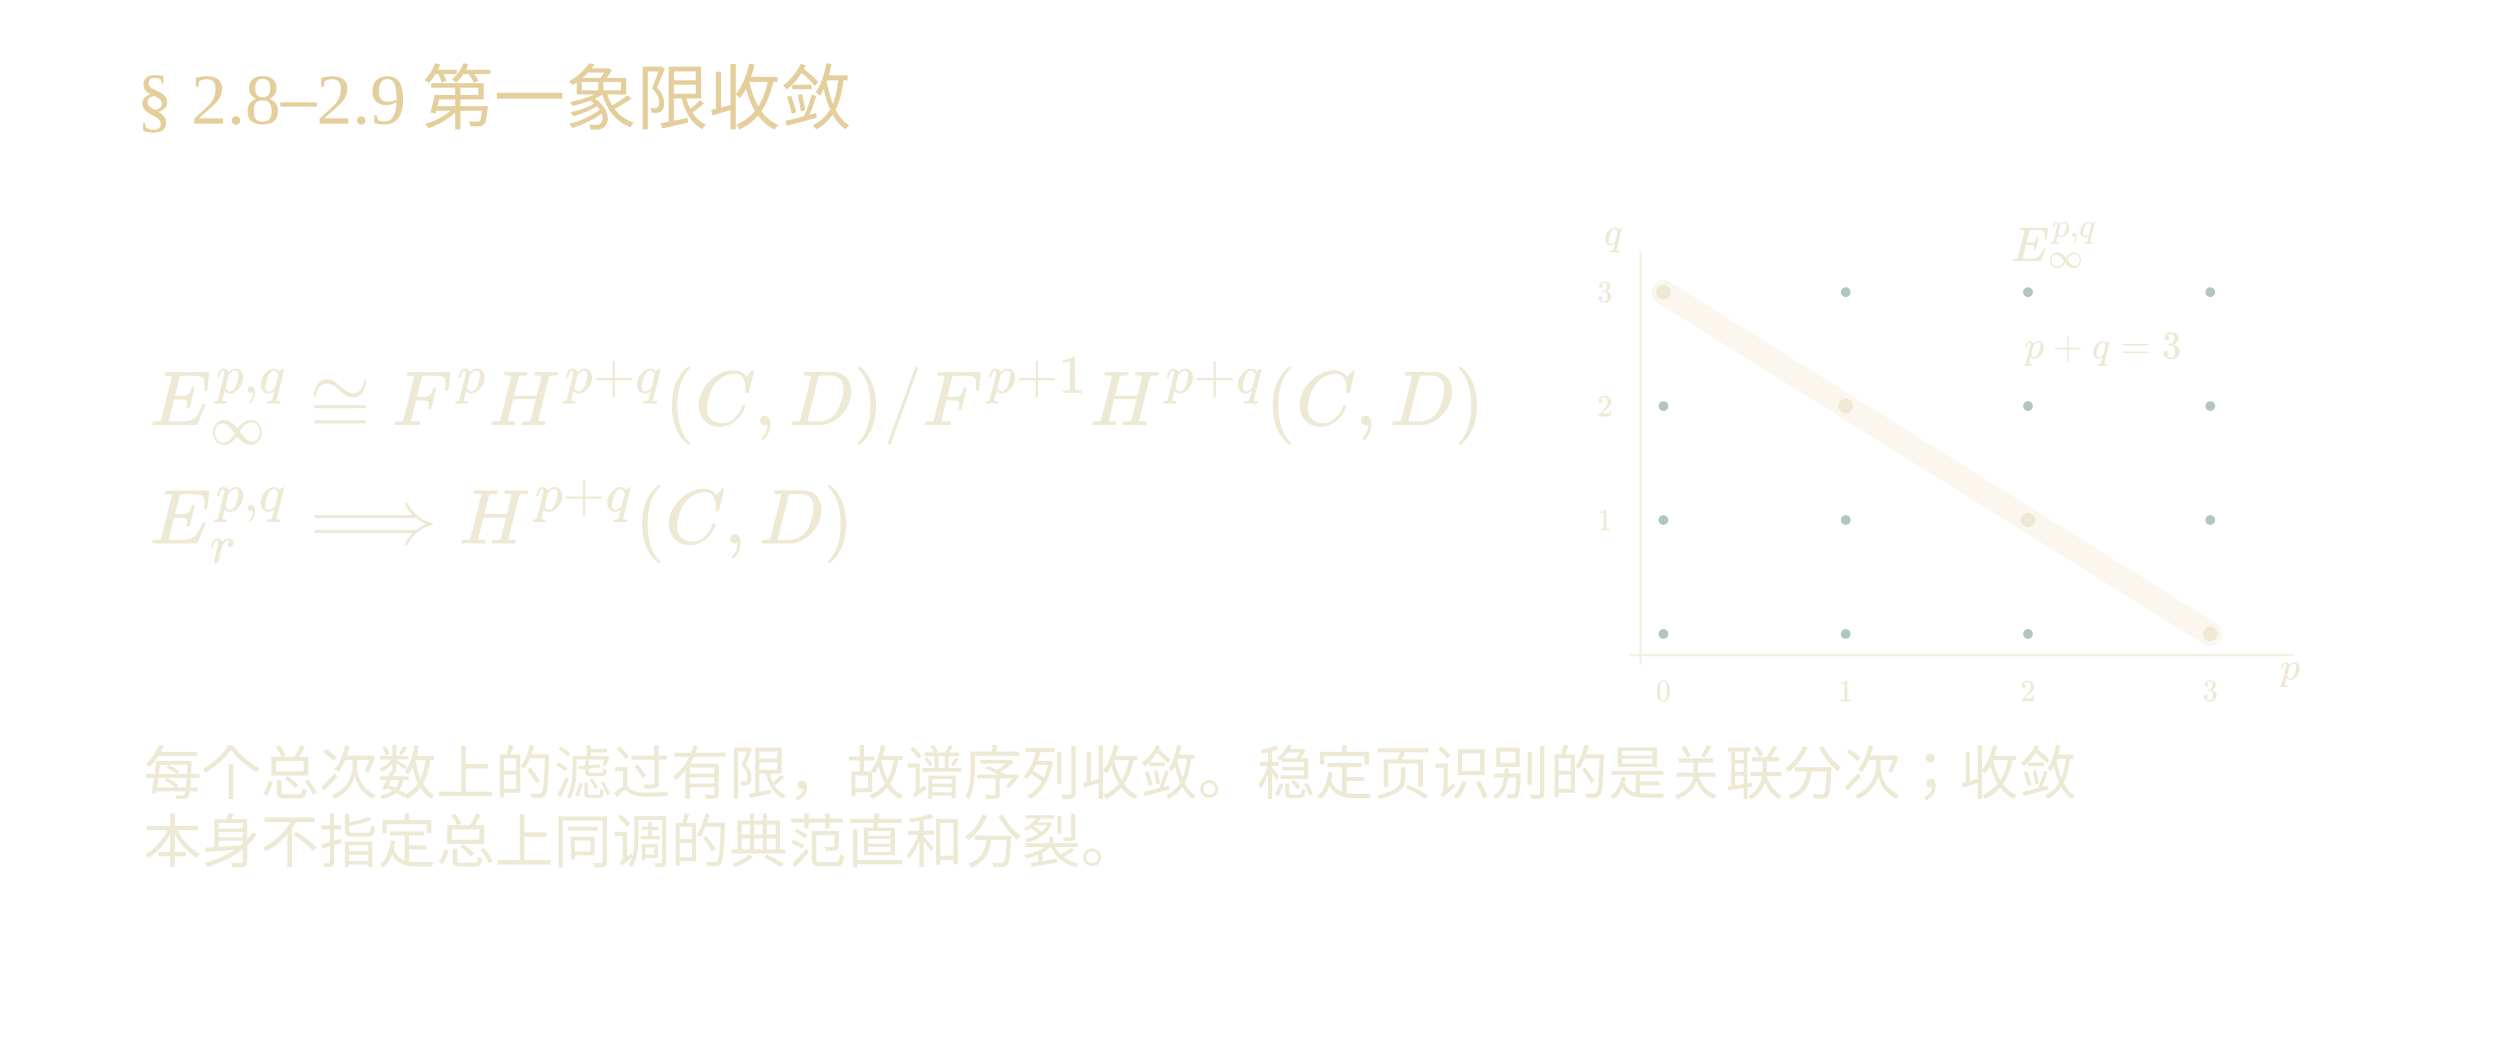
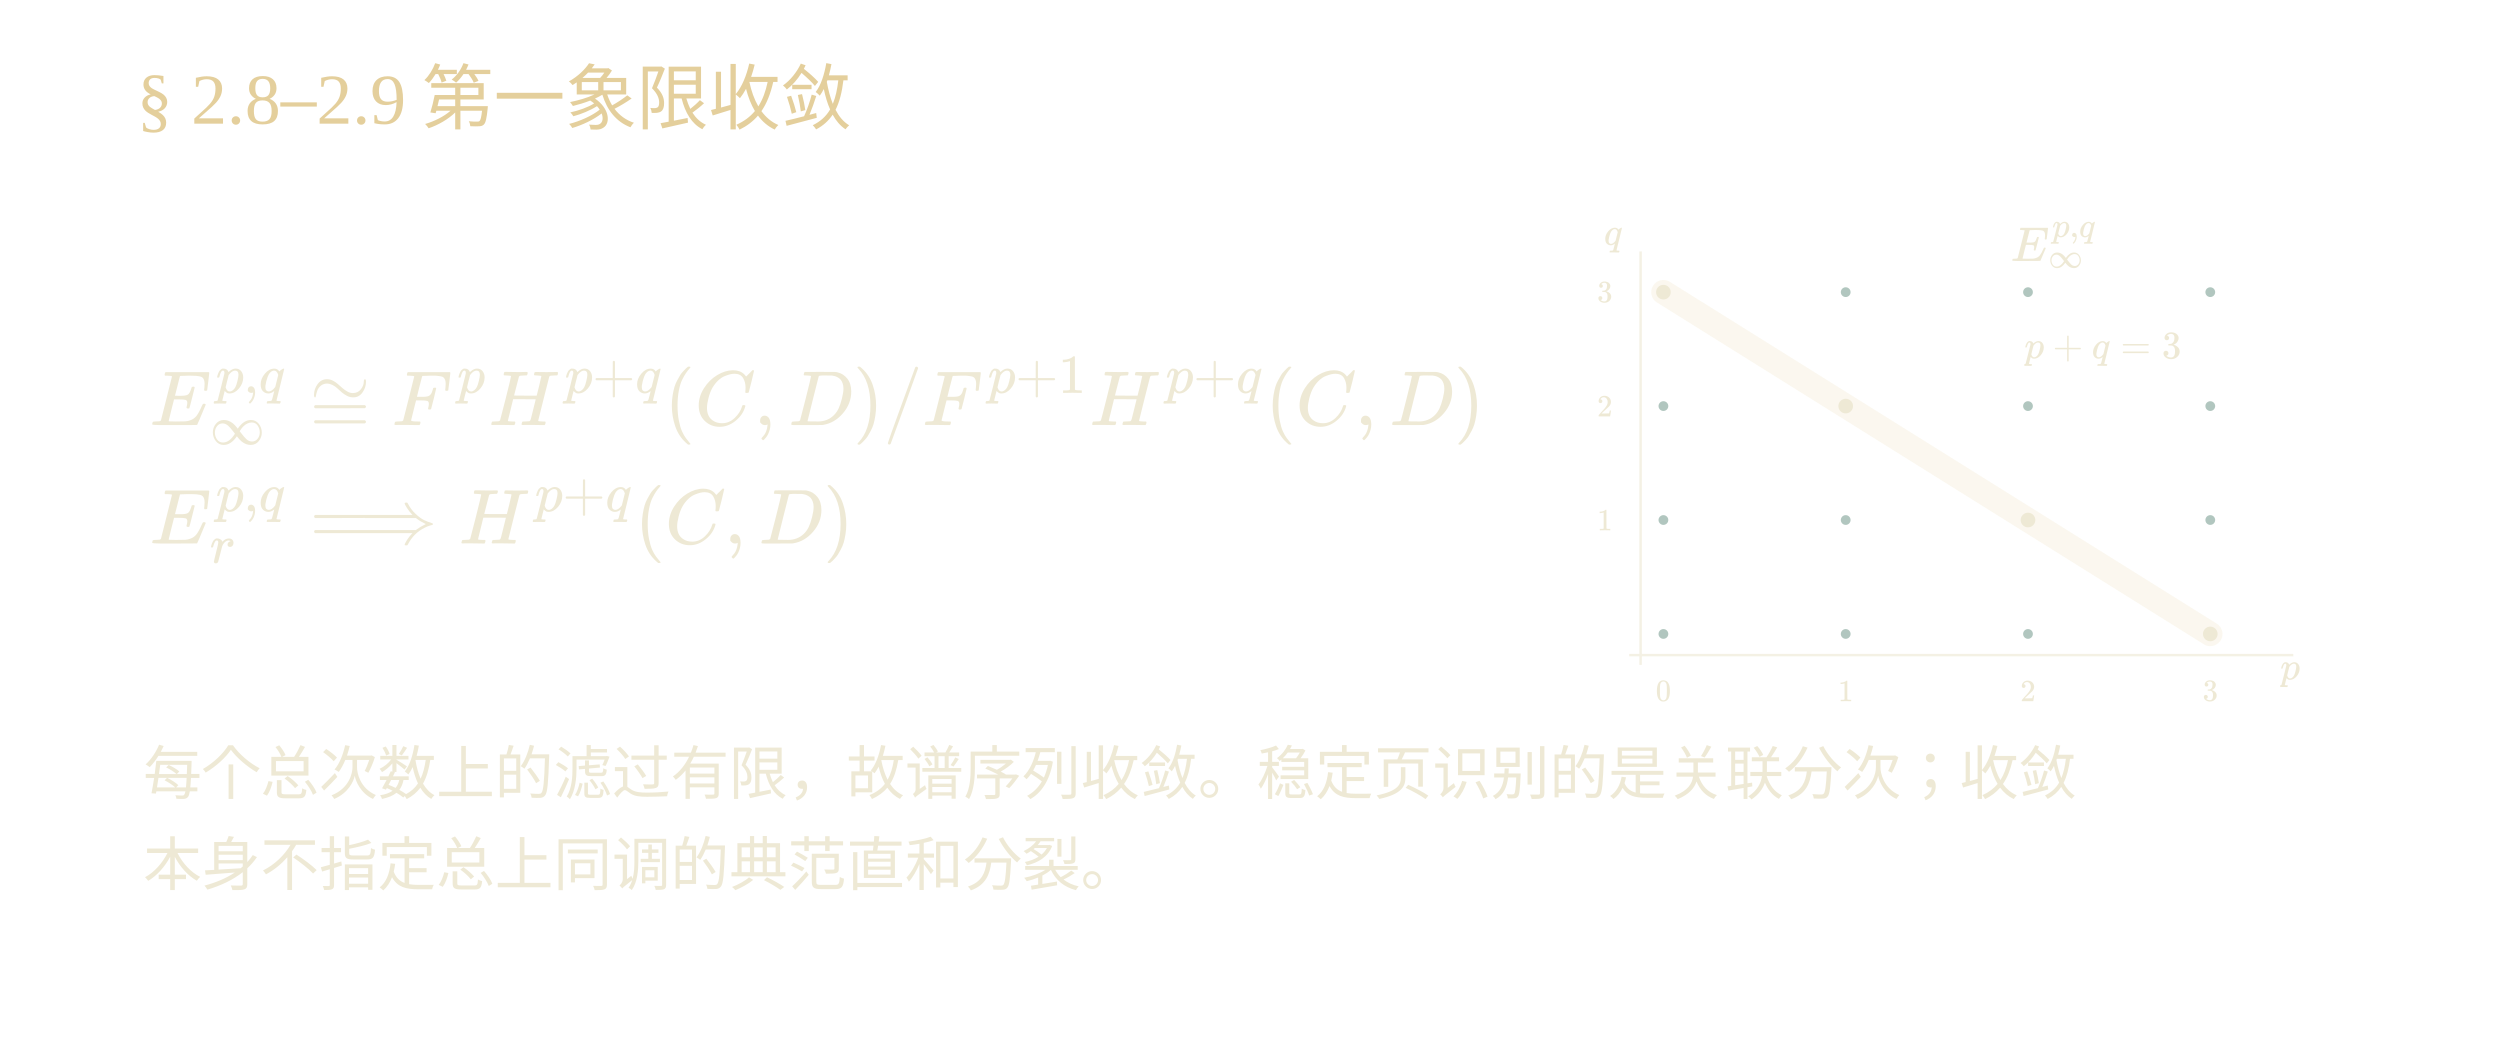
<svg xmlns="http://www.w3.org/2000/svg" width="1536" height="640" viewBox="0 0 1536 640">
  <g fill="#eee9d5" font-family="Kaiti SC, STKaiti, KaiTi, PingFang SC, serif">
    <text x="84" y="76" font-size="44" fill="#e4cf9c">
      <tspan font-family="Times New Roman, serif">§</tspan>
      <tspan font-family="Times New Roman, serif">2.8</tspan>–<tspan font-family="Times New Roman, serif">2.9</tspan>  第一象限收敛</text>
    <svg x="92" y="122.5" width="1350" height="320" viewBox="0 0 1350 320">
      <svg x="0" y="96.366" width="820" height="127.268" viewBox="0 0 17130.2 2658.7">
        <svg x="0" y="0" width="17130.2" height="1138.7" viewBox="0 -883.9 17130.2 1138.7">
          <g stroke="#eee9d5" fill="#eee9d5" stroke-width="0" transform="scale(1,-1)">
            <g data-mml-node="math">
              <g data-mml-node="msubsup">
                <g data-mml-node="mi">
                  <path data-c="1D438" d="M492 213Q472 213 472 226Q472 230 477 250T482 285Q482 316 461 323T364 330H312Q311 328 277 192T243 52Q243 48 254 48T334 46Q428 46 458 48T518 61Q567 77 599 117T670 248Q680 270 683 272Q690 274 698 274Q718 274 718 261Q613 7 608 2Q605 0 322 0H133Q31 0 31 11Q31 13 34 25Q38 41 42 43T65 46Q92 46 125 49Q139 52 144 61Q146 66 215 342T285 622Q285 629 281 629Q273 632 228 634H197Q191 640 191 642T193 659Q197 676 203 680H757Q764 676 764 669Q764 664 751 557T737 447Q735 440 717 440H705Q698 445 698 453L701 476Q704 500 704 528Q704 558 697 578T678 609T643 625T596 632T532 634H485Q397 633 392 631Q388 629 386 622Q385 619 355 499T324 377Q347 376 372 376H398Q464 376 489 391T534 472Q538 488 540 490T557 493Q562 493 565 493T570 492T572 491T574 487T577 483L544 351Q511 218 508 216Q505 213 492 213Z" />
                </g>
                <g data-mml-node="TeXAtom" transform="translate(848.3,413) scale(0.707)" data-mjx-texclass="ORD">
                  <g data-mml-node="mi">
                    <path data-c="1D45D" d="M23 287Q24 290 25 295T30 317T40 348T55 381T75 411T101 433T134 442Q209 442 230 378L240 387Q302 442 358 442Q423 442 460 395T497 281Q497 173 421 82T249 -10Q227 -10 210 -4Q199 1 187 11T168 28L161 36Q160 35 139 -51T118 -138Q118 -144 126 -145T163 -148H188Q194 -155 194 -157T191 -175Q188 -187 185 -190T172 -194Q170 -194 161 -194T127 -193T65 -192Q-5 -192 -24 -194H-32Q-39 -187 -39 -183Q-37 -156 -26 -148H-6Q28 -147 33 -136Q36 -130 94 103T155 350Q156 355 156 364Q156 405 131 405Q109 405 94 377T71 316T59 280Q57 278 43 278H29Q23 284 23 287ZM178 102Q200 26 252 26Q282 26 310 49T356 107Q374 141 392 215T411 325V331Q411 405 350 405Q339 405 328 402T306 393T286 380T269 365T254 350T243 336T235 326L232 322Q232 321 229 308T218 264T204 212Q178 106 178 102Z" />
                  </g>
                  <g data-mml-node="mo" transform="translate(503,0)">
                    <path data-c="2C" d="M78 35T78 60T94 103T137 121Q165 121 187 96T210 8Q210 -27 201 -60T180 -117T154 -158T130 -185T117 -194Q113 -194 104 -185T95 -172Q95 -168 106 -156T131 -126T157 -76T173 -3V9L172 8Q170 7 167 6T161 3T152 1T140 0Q113 0 96 17Z" />
                  </g>
                  <g data-mml-node="mi" transform="translate(781,0)">
                    <path data-c="1D45E" d="M33 157Q33 258 109 349T280 441Q340 441 372 389Q373 390 377 395T388 406T404 418Q438 442 450 442Q454 442 457 439T460 434Q460 425 391 149Q320 -135 320 -139Q320 -147 365 -148H390Q396 -156 396 -157T393 -175Q389 -188 383 -194H370Q339 -192 262 -192Q234 -192 211 -192T174 -192T157 -193Q143 -193 143 -185Q143 -182 145 -170Q149 -154 152 -151T172 -148Q220 -148 230 -141Q238 -136 258 -53T279 32Q279 33 272 29Q224 -10 172 -10Q117 -10 75 30T33 157ZM352 326Q329 405 277 405Q242 405 210 374T160 293Q131 214 119 129Q119 126 119 118T118 106Q118 61 136 44T179 26Q233 26 290 98L298 109L352 326Z" />
                  </g>
                </g>
                <g data-mml-node="mi" transform="translate(771,-247) scale(0.707)">
                  <path data-c="221E" d="M55 217Q55 305 111 373T254 442Q342 442 419 381Q457 350 493 303L507 284L514 294Q618 442 747 442Q833 442 888 374T944 214Q944 128 889 59T743 -11Q657 -11 580 50Q542 81 506 128L492 147L485 137Q381 -11 252 -11Q166 -11 111 57T55 217ZM907 217Q907 285 869 341T761 397Q740 397 720 392T682 378T648 359T619 335T594 310T574 285T559 263T548 246L543 238L574 198Q605 158 622 138T664 94T714 61T765 51Q827 51 867 100T907 217ZM92 214Q92 145 131 89T239 33Q357 33 456 193L425 233Q364 312 334 337Q285 380 233 380Q171 380 132 331T92 214Z" />
                </g>
              </g>
              <g data-mml-node="mo" transform="translate(2053.6,0)">
                <path data-c="2245" d="M55 388Q55 463 101 526T222 589Q260 589 296 571T362 526T421 474T484 430T554 411Q616 411 655 458T694 560Q694 572 698 580T708 589Q722 589 722 556Q722 482 677 419T562 356H554Q517 356 481 374T414 418T355 471T292 515T223 533Q179 533 145 508Q109 479 96 440T80 378T69 355Q55 355 55 388ZM56 236Q56 249 70 256H707Q722 248 722 236Q722 225 708 217L390 216H72Q56 221 56 236ZM56 42Q56 57 72 62H708Q722 52 722 42Q722 30 707 22H70Q56 29 56 42Z" />
              </g>
              <g data-mml-node="msup" transform="translate(3109.4,0)">
                <g data-mml-node="mi">
                  <path data-c="1D439" d="M48 1Q31 1 31 11Q31 13 34 25Q38 41 42 43T65 46Q92 46 125 49Q139 52 144 61Q146 66 215 342T285 622Q285 629 281 629Q273 632 228 634H197Q191 640 191 642T193 659Q197 676 203 680H742Q749 676 749 669Q749 664 736 557T722 447Q720 440 702 440H690Q683 445 683 453Q683 454 686 477T689 530Q689 560 682 579T663 610T626 626T575 633T503 634H480Q398 633 393 631Q388 629 386 623Q385 622 352 492L320 363H375Q378 363 398 363T426 364T448 367T472 374T489 386Q502 398 511 419T524 457T529 475Q532 480 548 480H560Q567 475 567 470Q567 467 536 339T502 207Q500 200 482 200H470Q463 206 463 212Q463 215 468 234T473 274Q473 303 453 310T364 317H309L277 190Q245 66 245 60Q245 46 334 46H359Q365 40 365 39T363 19Q359 6 353 0H336Q295 2 185 2Q120 2 86 2T48 1Z" />
                </g>
                <g data-mml-node="mi" transform="translate(837.3,413) scale(0.707)">
                  <path data-c="1D45D" d="M23 287Q24 290 25 295T30 317T40 348T55 381T75 411T101 433T134 442Q209 442 230 378L240 387Q302 442 358 442Q423 442 460 395T497 281Q497 173 421 82T249 -10Q227 -10 210 -4Q199 1 187 11T168 28L161 36Q160 35 139 -51T118 -138Q118 -144 126 -145T163 -148H188Q194 -155 194 -157T191 -175Q188 -187 185 -190T172 -194Q170 -194 161 -194T127 -193T65 -192Q-5 -192 -24 -194H-32Q-39 -187 -39 -183Q-37 -156 -26 -148H-6Q28 -147 33 -136Q36 -130 94 103T155 350Q156 355 156 364Q156 405 131 405Q109 405 94 377T71 316T59 280Q57 278 43 278H29Q23 284 23 287ZM178 102Q200 26 252 26Q282 26 310 49T356 107Q374 141 392 215T411 325V331Q411 405 350 405Q339 405 328 402T306 393T286 380T269 365T254 350T243 336T235 326L232 322Q232 321 229 308T218 264T204 212Q178 106 178 102Z" />
                </g>
              </g>
              <g data-mml-node="msup" transform="translate(4352.3,0)">
                <g data-mml-node="mi">
                  <path data-c="1D43B" d="M228 637Q194 637 192 641Q191 643 191 649Q191 673 202 682Q204 683 219 683Q260 681 355 681Q389 681 418 681T463 682T483 682Q499 682 499 672Q499 670 497 658Q492 641 487 638H485Q483 638 480 638T473 638T464 637T455 637Q416 636 405 634T387 623Q384 619 355 500Q348 474 340 442T328 395L324 380Q324 378 469 378H614L615 381Q615 384 646 504Q674 619 674 627T617 637Q594 637 587 639T580 648Q580 650 582 660Q586 677 588 679T604 682Q609 682 646 681T740 680Q802 680 835 681T871 682Q888 682 888 672Q888 645 876 638H874Q872 638 869 638T862 638T853 637T844 637Q805 636 794 634T776 623Q773 618 704 340T634 58Q634 51 638 51Q646 48 692 46H723Q729 38 729 37T726 19Q722 6 716 0H701Q664 2 567 2Q533 2 504 2T458 2T437 1Q420 1 420 10Q420 15 423 24Q428 43 433 45Q437 46 448 46H454Q481 46 514 49Q520 50 522 50T528 55T534 64T540 82T547 110T558 153Q565 181 569 198Q602 330 602 331T457 332H312L279 197Q245 63 245 58Q245 51 253 49T303 46H334Q340 38 340 37T337 19Q333 6 327 0H312Q275 2 178 2Q144 2 115 2T69 2T48 1Q31 1 31 10Q31 12 34 24Q39 43 44 45Q48 46 59 46H65Q92 46 125 49Q139 52 144 61Q147 65 216 339T285 628Q285 635 228 637Z" />
                </g>
                <g data-mml-node="TeXAtom" transform="translate(973.9,413) scale(0.707)" data-mjx-texclass="ORD">
                  <g data-mml-node="mi">
                    <path data-c="1D45D" d="M23 287Q24 290 25 295T30 317T40 348T55 381T75 411T101 433T134 442Q209 442 230 378L240 387Q302 442 358 442Q423 442 460 395T497 281Q497 173 421 82T249 -10Q227 -10 210 -4Q199 1 187 11T168 28L161 36Q160 35 139 -51T118 -138Q118 -144 126 -145T163 -148H188Q194 -155 194 -157T191 -175Q188 -187 185 -190T172 -194Q170 -194 161 -194T127 -193T65 -192Q-5 -192 -24 -194H-32Q-39 -187 -39 -183Q-37 -156 -26 -148H-6Q28 -147 33 -136Q36 -130 94 103T155 350Q156 355 156 364Q156 405 131 405Q109 405 94 377T71 316T59 280Q57 278 43 278H29Q23 284 23 287ZM178 102Q200 26 252 26Q282 26 310 49T356 107Q374 141 392 215T411 325V331Q411 405 350 405Q339 405 328 402T306 393T286 380T269 365T254 350T243 336T235 326L232 322Q232 321 229 308T218 264T204 212Q178 106 178 102Z" />
                  </g>
                  <g data-mml-node="mo" transform="translate(503,0)">
                    <path data-c="2B" d="M56 237T56 250T70 270H369V420L370 570Q380 583 389 583Q402 583 409 568V270H707Q722 262 722 250T707 230H409V-68Q401 -82 391 -82H389H387Q375 -82 369 -68V230H70Q56 237 56 250Z" />
                  </g>
                  <g data-mml-node="mi" transform="translate(1281,0)">
                    <path data-c="1D45E" d="M33 157Q33 258 109 349T280 441Q340 441 372 389Q373 390 377 395T388 406T404 418Q438 442 450 442Q454 442 457 439T460 434Q460 425 391 149Q320 -135 320 -139Q320 -147 365 -148H390Q396 -156 396 -157T393 -175Q389 -188 383 -194H370Q339 -192 262 -192Q234 -192 211 -192T174 -192T157 -193Q143 -193 143 -185Q143 -182 145 -170Q149 -154 152 -151T172 -148Q220 -148 230 -141Q238 -136 258 -53T279 32Q279 33 272 29Q224 -10 172 -10Q117 -10 75 30T33 157ZM352 326Q329 405 277 405Q242 405 210 374T160 293Q131 214 119 129Q119 126 119 118T118 106Q118 61 136 44T179 26Q233 26 290 98L298 109L352 326Z" />
                  </g>
                </g>
              </g>
              <g data-mml-node="mo" transform="translate(6607.3,0)">
                <path data-c="28" d="M94 250Q94 319 104 381T127 488T164 576T202 643T244 695T277 729T302 750H315H319Q333 750 333 741Q333 738 316 720T275 667T226 581T184 443T167 250T184 58T225 -81T274 -167T316 -220T333 -241Q333 -250 318 -250H315H302L274 -226Q180 -141 137 -14T94 250Z" />
              </g>
              <g data-mml-node="mi" transform="translate(6996.3,0)">
                <path data-c="1D436" d="M50 252Q50 367 117 473T286 641T490 704Q580 704 633 653Q642 643 648 636T656 626L657 623Q660 623 684 649Q691 655 699 663T715 679T725 690L740 705H746Q760 705 760 698Q760 694 728 561Q692 422 692 421Q690 416 687 415T669 413H653Q647 419 647 422Q647 423 648 429T650 449T651 481Q651 552 619 605T510 659Q484 659 454 652T382 628T299 572T226 479Q194 422 175 346T156 222Q156 108 232 58Q280 24 350 24Q441 24 512 92T606 240Q610 253 612 255T628 257Q648 257 648 248Q648 243 647 239Q618 132 523 55T319 -22Q206 -22 128 53T50 252Z" />
              </g>
              <g data-mml-node="mo" transform="translate(7756.3,0)">
                <path data-c="2C" d="M78 35T78 60T94 103T137 121Q165 121 187 96T210 8Q210 -27 201 -60T180 -117T154 -158T130 -185T117 -194Q113 -194 104 -185T95 -172Q95 -168 106 -156T131 -126T157 -76T173 -3V9L172 8Q170 7 167 6T161 3T152 1T140 0Q113 0 96 17Z" />
              </g>
              <g data-mml-node="mi" transform="translate(8200.9,0)">
                <path data-c="1D437" d="M287 628Q287 635 230 637Q207 637 200 638T193 647Q193 655 197 667T204 682Q206 683 403 683Q570 682 590 682T630 676Q702 659 752 597T803 431Q803 275 696 151T444 3L430 1L236 0H125H72Q48 0 41 2T33 11Q33 13 36 25Q40 41 44 43T67 46Q94 46 127 49Q141 52 146 61Q149 65 218 339T287 628ZM703 469Q703 507 692 537T666 584T629 613T590 629T555 636Q553 636 541 636T512 636T479 637H436Q392 637 386 627Q384 623 313 339T242 52Q242 48 253 48T330 47Q335 47 349 47T373 46Q499 46 581 128Q617 164 640 212T683 339T703 469Z" />
              </g>
              <g data-mml-node="mo" transform="translate(9028.9,0)">
                <path data-c="29" d="M60 749L64 750Q69 750 74 750H86L114 726Q208 641 251 514T294 250Q294 182 284 119T261 12T224 -76T186 -143T145 -194T113 -227T90 -246Q87 -249 86 -250H74Q66 -250 63 -250T58 -247T55 -238Q56 -237 66 -225Q221 -64 221 250T66 725Q56 737 55 738Q55 746 60 749Z" />
              </g>
              <g data-mml-node="TeXAtom" data-mjx-texclass="ORD" transform="translate(9417.9,0)">
                <g data-mml-node="mo">
                  <path data-c="2F" d="M423 750Q432 750 438 744T444 730Q444 725 271 248T92 -240Q85 -250 75 -250Q68 -250 62 -245T56 -231Q56 -221 230 257T407 740Q411 750 423 750Z" />
                </g>
              </g>
              <g data-mml-node="msup" transform="translate(9917.9,0)">
                <g data-mml-node="mi">
                  <path data-c="1D439" d="M48 1Q31 1 31 11Q31 13 34 25Q38 41 42 43T65 46Q92 46 125 49Q139 52 144 61Q146 66 215 342T285 622Q285 629 281 629Q273 632 228 634H197Q191 640 191 642T193 659Q197 676 203 680H742Q749 676 749 669Q749 664 736 557T722 447Q720 440 702 440H690Q683 445 683 453Q683 454 686 477T689 530Q689 560 682 579T663 610T626 626T575 633T503 634H480Q398 633 393 631Q388 629 386 623Q385 622 352 492L320 363H375Q378 363 398 363T426 364T448 367T472 374T489 386Q502 398 511 419T524 457T529 475Q532 480 548 480H560Q567 475 567 470Q567 467 536 339T502 207Q500 200 482 200H470Q463 206 463 212Q463 215 468 234T473 274Q473 303 453 310T364 317H309L277 190Q245 66 245 60Q245 46 334 46H359Q365 40 365 39T363 19Q359 6 353 0H336Q295 2 185 2Q120 2 86 2T48 1Z" />
                </g>
                <g data-mml-node="TeXAtom" transform="translate(837.3,413) scale(0.707)" data-mjx-texclass="ORD">
                  <g data-mml-node="mi">
                    <path data-c="1D45D" d="M23 287Q24 290 25 295T30 317T40 348T55 381T75 411T101 433T134 442Q209 442 230 378L240 387Q302 442 358 442Q423 442 460 395T497 281Q497 173 421 82T249 -10Q227 -10 210 -4Q199 1 187 11T168 28L161 36Q160 35 139 -51T118 -138Q118 -144 126 -145T163 -148H188Q194 -155 194 -157T191 -175Q188 -187 185 -190T172 -194Q170 -194 161 -194T127 -193T65 -192Q-5 -192 -24 -194H-32Q-39 -187 -39 -183Q-37 -156 -26 -148H-6Q28 -147 33 -136Q36 -130 94 103T155 350Q156 355 156 364Q156 405 131 405Q109 405 94 377T71 316T59 280Q57 278 43 278H29Q23 284 23 287ZM178 102Q200 26 252 26Q282 26 310 49T356 107Q374 141 392 215T411 325V331Q411 405 350 405Q339 405 328 402T306 393T286 380T269 365T254 350T243 336T235 326L232 322Q232 321 229 308T218 264T204 212Q178 106 178 102Z" />
                  </g>
                  <g data-mml-node="mo" transform="translate(503,0)">
                    <path data-c="2B" d="M56 237T56 250T70 270H369V420L370 570Q380 583 389 583Q402 583 409 568V270H707Q722 262 722 250T707 230H409V-68Q401 -82 391 -82H389H387Q375 -82 369 -68V230H70Q56 237 56 250Z" />
                  </g>
                  <g data-mml-node="mn" transform="translate(1281,0)">
                    <path data-c="31" d="M213 578L200 573Q186 568 160 563T102 556H83V602H102Q149 604 189 617T245 641T273 663Q275 666 285 666Q294 666 302 660V361L303 61Q310 54 315 52T339 48T401 46H427V0H416Q395 3 257 3Q121 3 100 0H88V46H114Q136 46 152 46T177 47T193 50T201 52T207 57T213 61V578Z" />
                  </g>
                </g>
              </g>
              <g data-mml-node="msup" transform="translate(12064.6,0)">
                <g data-mml-node="mi">
                  <path data-c="1D43B" d="M228 637Q194 637 192 641Q191 643 191 649Q191 673 202 682Q204 683 219 683Q260 681 355 681Q389 681 418 681T463 682T483 682Q499 682 499 672Q499 670 497 658Q492 641 487 638H485Q483 638 480 638T473 638T464 637T455 637Q416 636 405 634T387 623Q384 619 355 500Q348 474 340 442T328 395L324 380Q324 378 469 378H614L615 381Q615 384 646 504Q674 619 674 627T617 637Q594 637 587 639T580 648Q580 650 582 660Q586 677 588 679T604 682Q609 682 646 681T740 680Q802 680 835 681T871 682Q888 682 888 672Q888 645 876 638H874Q872 638 869 638T862 638T853 637T844 637Q805 636 794 634T776 623Q773 618 704 340T634 58Q634 51 638 51Q646 48 692 46H723Q729 38 729 37T726 19Q722 6 716 0H701Q664 2 567 2Q533 2 504 2T458 2T437 1Q420 1 420 10Q420 15 423 24Q428 43 433 45Q437 46 448 46H454Q481 46 514 49Q520 50 522 50T528 55T534 64T540 82T547 110T558 153Q565 181 569 198Q602 330 602 331T457 332H312L279 197Q245 63 245 58Q245 51 253 49T303 46H334Q340 38 340 37T337 19Q333 6 327 0H312Q275 2 178 2Q144 2 115 2T69 2T48 1Q31 1 31 10Q31 12 34 24Q39 43 44 45Q48 46 59 46H65Q92 46 125 49Q139 52 144 61Q147 65 216 339T285 628Q285 635 228 637Z" />
                </g>
                <g data-mml-node="TeXAtom" transform="translate(973.9,413) scale(0.707)" data-mjx-texclass="ORD">
                  <g data-mml-node="mi">
                    <path data-c="1D45D" d="M23 287Q24 290 25 295T30 317T40 348T55 381T75 411T101 433T134 442Q209 442 230 378L240 387Q302 442 358 442Q423 442 460 395T497 281Q497 173 421 82T249 -10Q227 -10 210 -4Q199 1 187 11T168 28L161 36Q160 35 139 -51T118 -138Q118 -144 126 -145T163 -148H188Q194 -155 194 -157T191 -175Q188 -187 185 -190T172 -194Q170 -194 161 -194T127 -193T65 -192Q-5 -192 -24 -194H-32Q-39 -187 -39 -183Q-37 -156 -26 -148H-6Q28 -147 33 -136Q36 -130 94 103T155 350Q156 355 156 364Q156 405 131 405Q109 405 94 377T71 316T59 280Q57 278 43 278H29Q23 284 23 287ZM178 102Q200 26 252 26Q282 26 310 49T356 107Q374 141 392 215T411 325V331Q411 405 350 405Q339 405 328 402T306 393T286 380T269 365T254 350T243 336T235 326L232 322Q232 321 229 308T218 264T204 212Q178 106 178 102Z" />
                  </g>
                  <g data-mml-node="mo" transform="translate(503,0)">
                    <path data-c="2B" d="M56 237T56 250T70 270H369V420L370 570Q380 583 389 583Q402 583 409 568V270H707Q722 262 722 250T707 230H409V-68Q401 -82 391 -82H389H387Q375 -82 369 -68V230H70Q56 237 56 250Z" />
                  </g>
                  <g data-mml-node="mi" transform="translate(1281,0)">
                    <path data-c="1D45E" d="M33 157Q33 258 109 349T280 441Q340 441 372 389Q373 390 377 395T388 406T404 418Q438 442 450 442Q454 442 457 439T460 434Q460 425 391 149Q320 -135 320 -139Q320 -147 365 -148H390Q396 -156 396 -157T393 -175Q389 -188 383 -194H370Q339 -192 262 -192Q234 -192 211 -192T174 -192T157 -193Q143 -193 143 -185Q143 -182 145 -170Q149 -154 152 -151T172 -148Q220 -148 230 -141Q238 -136 258 -53T279 32Q279 33 272 29Q224 -10 172 -10Q117 -10 75 30T33 157ZM352 326Q329 405 277 405Q242 405 210 374T160 293Q131 214 119 129Q119 126 119 118T118 106Q118 61 136 44T179 26Q233 26 290 98L298 109L352 326Z" />
                  </g>
                </g>
              </g>
              <g data-mml-node="mo" transform="translate(14319.5,0)">
                <path data-c="28" d="M94 250Q94 319 104 381T127 488T164 576T202 643T244 695T277 729T302 750H315H319Q333 750 333 741Q333 738 316 720T275 667T226 581T184 443T167 250T184 58T225 -81T274 -167T316 -220T333 -241Q333 -250 318 -250H315H302L274 -226Q180 -141 137 -14T94 250Z" />
              </g>
              <g data-mml-node="mi" transform="translate(14708.5,0)">
                <path data-c="1D436" d="M50 252Q50 367 117 473T286 641T490 704Q580 704 633 653Q642 643 648 636T656 626L657 623Q660 623 684 649Q691 655 699 663T715 679T725 690L740 705H746Q760 705 760 698Q760 694 728 561Q692 422 692 421Q690 416 687 415T669 413H653Q647 419 647 422Q647 423 648 429T650 449T651 481Q651 552 619 605T510 659Q484 659 454 652T382 628T299 572T226 479Q194 422 175 346T156 222Q156 108 232 58Q280 24 350 24Q441 24 512 92T606 240Q610 253 612 255T628 257Q648 257 648 248Q648 243 647 239Q618 132 523 55T319 -22Q206 -22 128 53T50 252Z" />
              </g>
              <g data-mml-node="mo" transform="translate(15468.5,0)">
                <path data-c="2C" d="M78 35T78 60T94 103T137 121Q165 121 187 96T210 8Q210 -27 201 -60T180 -117T154 -158T130 -185T117 -194Q113 -194 104 -185T95 -172Q95 -168 106 -156T131 -126T157 -76T173 -3V9L172 8Q170 7 167 6T161 3T152 1T140 0Q113 0 96 17Z" />
              </g>
              <g data-mml-node="mi" transform="translate(15913.2,0)">
                <path data-c="1D437" d="M287 628Q287 635 230 637Q207 637 200 638T193 647Q193 655 197 667T204 682Q206 683 403 683Q570 682 590 682T630 676Q702 659 752 597T803 431Q803 275 696 151T444 3L430 1L236 0H125H72Q48 0 41 2T33 11Q33 13 36 25Q40 41 44 43T67 46Q94 46 127 49Q141 52 146 61Q149 65 218 339T287 628ZM703 469Q703 507 692 537T666 584T629 613T590 629T555 636Q553 636 541 636T512 636T479 637H436Q392 637 386 627Q384 623 313 339T242 52Q242 48 253 48T330 47Q335 47 349 47T373 46Q499 46 581 128Q617 164 640 212T683 339T703 469Z" />
              </g>
              <g data-mml-node="mo" transform="translate(16741.2,0)">
                <path data-c="29" d="M60 749L64 750Q69 750 74 750H86L114 726Q208 641 251 514T294 250Q294 182 284 119T261 12T224 -76T186 -143T145 -194T113 -227T90 -246Q87 -249 86 -250H74Q66 -250 63 -250T58 -247T55 -238Q56 -237 66 -225Q221 -64 221 250T66 725Q56 737 55 738Q55 746 60 749Z" />
              </g>
            </g>
          </g>
        </svg>
        <svg x="0" y="1578.7" width="9035" height="1080" viewBox="0 -825.2 9035 1080">
          <g stroke="#eee9d5" fill="#eee9d5" stroke-width="0" transform="scale(1,-1)">
            <g data-mml-node="math">
              <g data-mml-node="msubsup">
                <g data-mml-node="mi">
                  <path data-c="1D438" d="M492 213Q472 213 472 226Q472 230 477 250T482 285Q482 316 461 323T364 330H312Q311 328 277 192T243 52Q243 48 254 48T334 46Q428 46 458 48T518 61Q567 77 599 117T670 248Q680 270 683 272Q690 274 698 274Q718 274 718 261Q613 7 608 2Q605 0 322 0H133Q31 0 31 11Q31 13 34 25Q38 41 42 43T65 46Q92 46 125 49Q139 52 144 61Q146 66 215 342T285 622Q285 629 281 629Q273 632 228 634H197Q191 640 191 642T193 659Q197 676 203 680H757Q764 676 764 669Q764 664 751 557T737 447Q735 440 717 440H705Q698 445 698 453L701 476Q704 500 704 528Q704 558 697 578T678 609T643 625T596 632T532 634H485Q397 633 392 631Q388 629 386 622Q385 619 355 499T324 377Q347 376 372 376H398Q464 376 489 391T534 472Q538 488 540 490T557 493Q562 493 565 493T570 492T572 491T574 487T577 483L544 351Q511 218 508 216Q505 213 492 213Z" />
                </g>
                <g data-mml-node="TeXAtom" transform="translate(848.3,413) scale(0.707)" data-mjx-texclass="ORD">
                  <g data-mml-node="mi">
                    <path data-c="1D45D" d="M23 287Q24 290 25 295T30 317T40 348T55 381T75 411T101 433T134 442Q209 442 230 378L240 387Q302 442 358 442Q423 442 460 395T497 281Q497 173 421 82T249 -10Q227 -10 210 -4Q199 1 187 11T168 28L161 36Q160 35 139 -51T118 -138Q118 -144 126 -145T163 -148H188Q194 -155 194 -157T191 -175Q188 -187 185 -190T172 -194Q170 -194 161 -194T127 -193T65 -192Q-5 -192 -24 -194H-32Q-39 -187 -39 -183Q-37 -156 -26 -148H-6Q28 -147 33 -136Q36 -130 94 103T155 350Q156 355 156 364Q156 405 131 405Q109 405 94 377T71 316T59 280Q57 278 43 278H29Q23 284 23 287ZM178 102Q200 26 252 26Q282 26 310 49T356 107Q374 141 392 215T411 325V331Q411 405 350 405Q339 405 328 402T306 393T286 380T269 365T254 350T243 336T235 326L232 322Q232 321 229 308T218 264T204 212Q178 106 178 102Z" />
                  </g>
                  <g data-mml-node="mo" transform="translate(503,0)">
                    <path data-c="2C" d="M78 35T78 60T94 103T137 121Q165 121 187 96T210 8Q210 -27 201 -60T180 -117T154 -158T130 -185T117 -194Q113 -194 104 -185T95 -172Q95 -168 106 -156T131 -126T157 -76T173 -3V9L172 8Q170 7 167 6T161 3T152 1T140 0Q113 0 96 17Z" />
                  </g>
                  <g data-mml-node="mi" transform="translate(781,0)">
                    <path data-c="1D45E" d="M33 157Q33 258 109 349T280 441Q340 441 372 389Q373 390 377 395T388 406T404 418Q438 442 450 442Q454 442 457 439T460 434Q460 425 391 149Q320 -135 320 -139Q320 -147 365 -148H390Q396 -156 396 -157T393 -175Q389 -188 383 -194H370Q339 -192 262 -192Q234 -192 211 -192T174 -192T157 -193Q143 -193 143 -185Q143 -182 145 -170Q149 -154 152 -151T172 -148Q220 -148 230 -141Q238 -136 258 -53T279 32Q279 33 272 29Q224 -10 172 -10Q117 -10 75 30T33 157ZM352 326Q329 405 277 405Q242 405 210 374T160 293Q131 214 119 129Q119 126 119 118T118 106Q118 61 136 44T179 26Q233 26 290 98L298 109L352 326Z" />
                  </g>
                </g>
                <g data-mml-node="mi" transform="translate(771,-247) scale(0.707)">
                  <path data-c="1D45F" d="M21 287Q22 290 23 295T28 317T38 348T53 381T73 411T99 433T132 442Q161 442 183 430T214 408T225 388Q227 382 228 382T236 389Q284 441 347 441H350Q398 441 422 400Q430 381 430 363Q430 333 417 315T391 292T366 288Q346 288 334 299T322 328Q322 376 378 392Q356 405 342 405Q286 405 239 331Q229 315 224 298T190 165Q156 25 151 16Q138 -11 108 -11Q95 -11 87 -5T76 7T74 17Q74 30 114 189T154 366Q154 405 128 405Q107 405 92 377T68 316T57 280Q55 278 41 278H27Q21 284 21 287Z" />
                </g>
              </g>
              <g data-mml-node="mo" transform="translate(2053.6,0)">
                <path data-c="27F9" d="M1218 514Q1218 525 1234 525Q1239 525 1242 525T1247 525T1251 524T1253 523T1255 520T1257 517T1260 512Q1297 438 1358 381T1469 300T1565 263Q1582 258 1582 250T1573 239T1536 228T1478 204Q1334 134 1260 -12Q1256 -21 1253 -22T1238 -24Q1218 -24 1218 -17Q1218 -13 1223 0Q1258 69 1309 123L1319 133H70Q56 140 56 153Q56 168 72 173H1363L1373 181Q1412 211 1490 250Q1489 251 1472 259T1427 283T1373 319L1363 327H710L707 328L390 327H72Q56 332 56 347Q56 360 70 367H1319L1309 377Q1276 412 1247 458T1218 514Z" />
              </g>
              <g data-mml-node="msup" transform="translate(3969.4,0)">
                <g data-mml-node="mi">
                  <path data-c="1D43B" d="M228 637Q194 637 192 641Q191 643 191 649Q191 673 202 682Q204 683 219 683Q260 681 355 681Q389 681 418 681T463 682T483 682Q499 682 499 672Q499 670 497 658Q492 641 487 638H485Q483 638 480 638T473 638T464 637T455 637Q416 636 405 634T387 623Q384 619 355 500Q348 474 340 442T328 395L324 380Q324 378 469 378H614L615 381Q615 384 646 504Q674 619 674 627T617 637Q594 637 587 639T580 648Q580 650 582 660Q586 677 588 679T604 682Q609 682 646 681T740 680Q802 680 835 681T871 682Q888 682 888 672Q888 645 876 638H874Q872 638 869 638T862 638T853 637T844 637Q805 636 794 634T776 623Q773 618 704 340T634 58Q634 51 638 51Q646 48 692 46H723Q729 38 729 37T726 19Q722 6 716 0H701Q664 2 567 2Q533 2 504 2T458 2T437 1Q420 1 420 10Q420 15 423 24Q428 43 433 45Q437 46 448 46H454Q481 46 514 49Q520 50 522 50T528 55T534 64T540 82T547 110T558 153Q565 181 569 198Q602 330 602 331T457 332H312L279 197Q245 63 245 58Q245 51 253 49T303 46H334Q340 38 340 37T337 19Q333 6 327 0H312Q275 2 178 2Q144 2 115 2T69 2T48 1Q31 1 31 10Q31 12 34 24Q39 43 44 45Q48 46 59 46H65Q92 46 125 49Q139 52 144 61Q147 65 216 339T285 628Q285 635 228 637Z" />
                </g>
                <g data-mml-node="TeXAtom" transform="translate(973.9,413) scale(0.707)" data-mjx-texclass="ORD">
                  <g data-mml-node="mi">
                    <path data-c="1D45D" d="M23 287Q24 290 25 295T30 317T40 348T55 381T75 411T101 433T134 442Q209 442 230 378L240 387Q302 442 358 442Q423 442 460 395T497 281Q497 173 421 82T249 -10Q227 -10 210 -4Q199 1 187 11T168 28L161 36Q160 35 139 -51T118 -138Q118 -144 126 -145T163 -148H188Q194 -155 194 -157T191 -175Q188 -187 185 -190T172 -194Q170 -194 161 -194T127 -193T65 -192Q-5 -192 -24 -194H-32Q-39 -187 -39 -183Q-37 -156 -26 -148H-6Q28 -147 33 -136Q36 -130 94 103T155 350Q156 355 156 364Q156 405 131 405Q109 405 94 377T71 316T59 280Q57 278 43 278H29Q23 284 23 287ZM178 102Q200 26 252 26Q282 26 310 49T356 107Q374 141 392 215T411 325V331Q411 405 350 405Q339 405 328 402T306 393T286 380T269 365T254 350T243 336T235 326L232 322Q232 321 229 308T218 264T204 212Q178 106 178 102Z" />
                  </g>
                  <g data-mml-node="mo" transform="translate(503,0)">
                    <path data-c="2B" d="M56 237T56 250T70 270H369V420L370 570Q380 583 389 583Q402 583 409 568V270H707Q722 262 722 250T707 230H409V-68Q401 -82 391 -82H389H387Q375 -82 369 -68V230H70Q56 237 56 250Z" />
                  </g>
                  <g data-mml-node="mi" transform="translate(1281,0)">
                    <path data-c="1D45E" d="M33 157Q33 258 109 349T280 441Q340 441 372 389Q373 390 377 395T388 406T404 418Q438 442 450 442Q454 442 457 439T460 434Q460 425 391 149Q320 -135 320 -139Q320 -147 365 -148H390Q396 -156 396 -157T393 -175Q389 -188 383 -194H370Q339 -192 262 -192Q234 -192 211 -192T174 -192T157 -193Q143 -193 143 -185Q143 -182 145 -170Q149 -154 152 -151T172 -148Q220 -148 230 -141Q238 -136 258 -53T279 32Q279 33 272 29Q224 -10 172 -10Q117 -10 75 30T33 157ZM352 326Q329 405 277 405Q242 405 210 374T160 293Q131 214 119 129Q119 126 119 118T118 106Q118 61 136 44T179 26Q233 26 290 98L298 109L352 326Z" />
                  </g>
                </g>
              </g>
              <g data-mml-node="mo" transform="translate(6224.3,0)">
                <path data-c="28" d="M94 250Q94 319 104 381T127 488T164 576T202 643T244 695T277 729T302 750H315H319Q333 750 333 741Q333 738 316 720T275 667T226 581T184 443T167 250T184 58T225 -81T274 -167T316 -220T333 -241Q333 -250 318 -250H315H302L274 -226Q180 -141 137 -14T94 250Z" />
              </g>
              <g data-mml-node="mi" transform="translate(6613.3,0)">
                <path data-c="1D436" d="M50 252Q50 367 117 473T286 641T490 704Q580 704 633 653Q642 643 648 636T656 626L657 623Q660 623 684 649Q691 655 699 663T715 679T725 690L740 705H746Q760 705 760 698Q760 694 728 561Q692 422 692 421Q690 416 687 415T669 413H653Q647 419 647 422Q647 423 648 429T650 449T651 481Q651 552 619 605T510 659Q484 659 454 652T382 628T299 572T226 479Q194 422 175 346T156 222Q156 108 232 58Q280 24 350 24Q441 24 512 92T606 240Q610 253 612 255T628 257Q648 257 648 248Q648 243 647 239Q618 132 523 55T319 -22Q206 -22 128 53T50 252Z" />
              </g>
              <g data-mml-node="mo" transform="translate(7373.3,0)">
                <path data-c="2C" d="M78 35T78 60T94 103T137 121Q165 121 187 96T210 8Q210 -27 201 -60T180 -117T154 -158T130 -185T117 -194Q113 -194 104 -185T95 -172Q95 -168 106 -156T131 -126T157 -76T173 -3V9L172 8Q170 7 167 6T161 3T152 1T140 0Q113 0 96 17Z" />
              </g>
              <g data-mml-node="mi" transform="translate(7818,0)">
                <path data-c="1D437" d="M287 628Q287 635 230 637Q207 637 200 638T193 647Q193 655 197 667T204 682Q206 683 403 683Q570 682 590 682T630 676Q702 659 752 597T803 431Q803 275 696 151T444 3L430 1L236 0H125H72Q48 0 41 2T33 11Q33 13 36 25Q40 41 44 43T67 46Q94 46 127 49Q141 52 146 61Q149 65 218 339T287 628ZM703 469Q703 507 692 537T666 584T629 613T590 629T555 636Q553 636 541 636T512 636T479 637H436Q392 637 386 627Q384 623 313 339T242 52Q242 48 253 48T330 47Q335 47 349 47T373 46Q499 46 581 128Q617 164 640 212T683 339T703 469Z" />
              </g>
              <g data-mml-node="mo" transform="translate(8646,0)">
                <path data-c="29" d="M60 749L64 750Q69 750 74 750H86L114 726Q208 641 251 514T294 250Q294 182 284 119T261 12T224 -76T186 -143T145 -194T113 -227T90 -246Q87 -249 86 -250H74Q66 -250 63 -250T58 -247T55 -238Q56 -237 66 -225Q221 -64 221 250T66 725Q56 737 55 738Q55 746 60 749Z" />
              </g>
            </g>
          </g>
        </svg>
      </svg>
      <svg x="870" y="0" width="480" height="320" viewBox="0 0 480 320">
        <path d="M39 280H447M46 286V32" fill="none" stroke="#eee9d5" stroke-width="1.5" opacity=".65" />
        <svg x="438.964" y="284.368" width="12.072" height="15.264" viewBox="0 -442 503 636">
          <g stroke="#eee9d5" fill="#eee9d5" stroke-width="0" transform="scale(1,-1)">
            <g data-mml-node="math">
              <g data-mml-node="mi">
                <path data-c="1D45D" d="M23 287Q24 290 25 295T30 317T40 348T55 381T75 411T101 433T134 442Q209 442 230 378L240 387Q302 442 358 442Q423 442 460 395T497 281Q497 173 421 82T249 -10Q227 -10 210 -4Q199 1 187 11T168 28L161 36Q160 35 139 -51T118 -138Q118 -144 126 -145T163 -148H188Q194 -155 194 -157T191 -175Q188 -187 185 -190T172 -194Q170 -194 161 -194T127 -193T65 -192Q-5 -192 -24 -194H-32Q-39 -187 -39 -183Q-37 -156 -26 -148H-6Q28 -147 33 -136Q36 -130 94 103T155 350Q156 355 156 364Q156 405 131 405Q109 405 94 377T71 316T59 280Q57 278 43 278H29Q23 284 23 287ZM178 102Q200 26 252 26Q282 26 310 49T356 107Q374 141 392 215T411 325V331Q411 405 350 405Q339 405 328 402T306 393T286 380T269 365T254 350T243 336T235 326L232 322Q232 321 229 308T218 264T204 212Q178 106 178 102Z" />
              </g>
            </g>
          </g>
        </svg>
        <svg x="23.48" y="17.368" width="11.04" height="15.264" viewBox="0 -442 460 636">
          <g stroke="#eee9d5" fill="#eee9d5" stroke-width="0" transform="scale(1,-1)">
            <g data-mml-node="math">
              <g data-mml-node="mi">
                <path data-c="1D45E" d="M33 157Q33 258 109 349T280 441Q340 441 372 389Q373 390 377 395T388 406T404 418Q438 442 450 442Q454 442 457 439T460 434Q460 425 391 149Q320 -135 320 -139Q320 -147 365 -148H390Q396 -156 396 -157T393 -175Q389 -188 383 -194H370Q339 -192 262 -192Q234 -192 211 -192T174 -192T157 -193Q143 -193 143 -185Q143 -182 145 -170Q149 -154 152 -151T172 -148Q220 -148 230 -141Q238 -136 258 -53T279 32Q279 33 272 29Q224 -10 172 -10Q117 -10 75 30T33 157ZM352 326Q329 405 277 405Q242 405 210 374T160 293Q131 214 119 129Q119 126 119 118T118 106Q118 61 136 44T179 26Q233 26 290 98L298 109L352 326Z" />
              </g>
            </g>
          </g>
        </svg>
        <path d="M60 57L396 267" stroke="#e4cf9c" stroke-width="15" opacity=".16" stroke-linecap="round" />
        <circle cx="60" cy="267" r="3" fill="#71988a" opacity="0.55" />
        <circle cx="60" cy="197" r="3" fill="#71988a" opacity="0.55" />
        <circle cx="60" cy="127" r="3" fill="#71988a" opacity="0.55" />
        <circle cx="60" cy="57" r="4.5" fill="#eee9d5" opacity="1" />
        <circle cx="172" cy="267" r="3" fill="#71988a" opacity="0.55" />
        <circle cx="172" cy="197" r="3" fill="#71988a" opacity="0.55" />
        <circle cx="172" cy="127" r="4.5" fill="#eee9d5" opacity="1" />
        <circle cx="172" cy="57" r="3" fill="#71988a" opacity="0.55" />
        <circle cx="284" cy="267" r="3" fill="#71988a" opacity="0.55" />
        <circle cx="284" cy="197" r="4.5" fill="#eee9d5" opacity="1" />
        <circle cx="284" cy="127" r="3" fill="#71988a" opacity="0.55" />
        <circle cx="284" cy="57" r="3" fill="#71988a" opacity="0.55" />
        <circle cx="396" cy="267" r="4.5" fill="#eee9d5" opacity="1" />
        <circle cx="396" cy="197" r="3" fill="#71988a" opacity="0.55" />
        <circle cx="396" cy="127" r="3" fill="#71988a" opacity="0.55" />
        <circle cx="396" cy="57" r="3" fill="#71988a" opacity="0.55" />
        <svg x="55.25" y="295.464" width="9.5" height="13.072" viewBox="0 -666 500 688">
          <g stroke="#eee9d5" fill="#eee9d5" stroke-width="0" transform="scale(1,-1)">
            <g data-mml-node="math">
              <g data-mml-node="mn">
                <path data-c="30" d="M96 585Q152 666 249 666Q297 666 345 640T423 548Q460 465 460 320Q460 165 417 83Q397 41 362 16T301 -15T250 -22Q224 -22 198 -16T137 16T82 83Q39 165 39 320Q39 494 96 585ZM321 597Q291 629 250 629Q208 629 178 597Q153 571 145 525T137 333Q137 175 145 125T181 46Q209 16 250 16Q290 16 318 46Q347 76 354 130T362 333Q362 478 354 524T321 597Z" />
              </g>
            </g>
          </g>
        </svg>
        <svg x="167.25" y="295.673" width="9.5" height="12.654" viewBox="0 -666 500 666">
          <g stroke="#eee9d5" fill="#eee9d5" stroke-width="0" transform="scale(1,-1)">
            <g data-mml-node="math">
              <g data-mml-node="mn">
                <path data-c="31" d="M213 578L200 573Q186 568 160 563T102 556H83V602H102Q149 604 189 617T245 641T273 663Q275 666 285 666Q294 666 302 660V361L303 61Q310 54 315 52T339 48T401 46H427V0H416Q395 3 257 3Q121 3 100 0H88V46H114Q136 46 152 46T177 47T193 50T201 52T207 57T213 61V578Z" />
              </g>
            </g>
          </g>
        </svg>
        <svg x="279.25" y="295.673" width="9.5" height="12.654" viewBox="0 -666 500 666">
          <g stroke="#eee9d5" fill="#eee9d5" stroke-width="0" transform="scale(1,-1)">
            <g data-mml-node="math">
              <g data-mml-node="mn">
                <path data-c="32" d="M109 429Q82 429 66 447T50 491Q50 562 103 614T235 666Q326 666 387 610T449 465Q449 422 429 383T381 315T301 241Q265 210 201 149L142 93L218 92Q375 92 385 97Q392 99 409 186V189H449V186Q448 183 436 95T421 3V0H50V19V31Q50 38 56 46T86 81Q115 113 136 137Q145 147 170 174T204 211T233 244T261 278T284 308T305 340T320 369T333 401T340 431T343 464Q343 527 309 573T212 619Q179 619 154 602T119 569T109 550Q109 549 114 549Q132 549 151 535T170 489Q170 464 154 447T109 429Z" />
              </g>
            </g>
          </g>
        </svg>
        <svg x="391.25" y="295.474" width="9.5" height="13.053" viewBox="0 -665 500 687">
          <g stroke="#eee9d5" fill="#eee9d5" stroke-width="0" transform="scale(1,-1)">
            <g data-mml-node="math">
              <g data-mml-node="mn">
                <path data-c="33" d="M127 463Q100 463 85 480T69 524Q69 579 117 622T233 665Q268 665 277 664Q351 652 390 611T430 522Q430 470 396 421T302 350L299 348Q299 347 308 345T337 336T375 315Q457 262 457 175Q457 96 395 37T238 -22Q158 -22 100 21T42 130Q42 158 60 175T105 193Q133 193 151 175T169 130Q169 119 166 110T159 94T148 82T136 74T126 70T118 67L114 66Q165 21 238 21Q293 21 321 74Q338 107 338 175V195Q338 290 274 322Q259 328 213 329L171 330L168 332Q166 335 166 348Q166 366 174 366Q202 366 232 371Q266 376 294 413T322 525V533Q322 590 287 612Q265 626 240 626Q208 626 181 615T143 592T132 580H135Q138 579 143 578T153 573T165 566T175 555T183 540T186 520Q186 498 172 481T127 463Z" />
              </g>
            </g>
          </g>
        </svg>
        <svg x="19.25" y="190.673" width="9.5" height="12.654" viewBox="0 -666 500 666">
          <g stroke="#eee9d5" fill="#eee9d5" stroke-width="0" transform="scale(1,-1)">
            <g data-mml-node="math">
              <g data-mml-node="mn">
                <path data-c="31" d="M213 578L200 573Q186 568 160 563T102 556H83V602H102Q149 604 189 617T245 641T273 663Q275 666 285 666Q294 666 302 660V361L303 61Q310 54 315 52T339 48T401 46H427V0H416Q395 3 257 3Q121 3 100 0H88V46H114Q136 46 152 46T177 47T193 50T201 52T207 57T213 61V578Z" />
              </g>
            </g>
          </g>
        </svg>
        <svg x="19.25" y="120.673" width="9.5" height="12.654" viewBox="0 -666 500 666">
          <g stroke="#eee9d5" fill="#eee9d5" stroke-width="0" transform="scale(1,-1)">
            <g data-mml-node="math">
              <g data-mml-node="mn">
                <path data-c="32" d="M109 429Q82 429 66 447T50 491Q50 562 103 614T235 666Q326 666 387 610T449 465Q449 422 429 383T381 315T301 241Q265 210 201 149L142 93L218 92Q375 92 385 97Q392 99 409 186V189H449V186Q448 183 436 95T421 3V0H50V19V31Q50 38 56 46T86 81Q115 113 136 137Q145 147 170 174T204 211T233 244T261 278T284 308T305 340T320 369T333 401T340 431T343 464Q343 527 309 573T212 619Q179 619 154 602T119 569T109 550Q109 549 114 549Q132 549 151 535T170 489Q170 464 154 447T109 429Z" />
              </g>
            </g>
          </g>
        </svg>
        <svg x="19.25" y="50.474" width="9.5" height="13.053" viewBox="0 -665 500 687">
          <g stroke="#eee9d5" fill="#eee9d5" stroke-width="0" transform="scale(1,-1)">
            <g data-mml-node="math">
              <g data-mml-node="mn">
                <path data-c="33" d="M127 463Q100 463 85 480T69 524Q69 579 117 622T233 665Q268 665 277 664Q351 652 390 611T430 522Q430 470 396 421T302 350L299 348Q299 347 308 345T337 336T375 315Q457 262 457 175Q457 96 395 37T238 -22Q158 -22 100 21T42 130Q42 158 60 175T105 193Q133 193 151 175T169 130Q169 119 166 110T159 94T148 82T136 74T126 70T118 67L114 66Q165 21 238 21Q293 21 321 74Q338 107 338 175V195Q338 290 274 322Q259 328 213 329L171 330L168 332Q166 335 166 348Q166 366 174 366Q202 366 232 371Q266 376 294 413T322 525V533Q322 590 287 612Q265 626 240 626Q208 626 181 615T143 592T132 580H135Q138 579 143 578T153 573T165 566T175 555T183 540T186 520Q186 498 172 481T127 463Z" />
              </g>
            </g>
          </g>
        </svg>
        <svg x="273.363" y="13.75" width="53.274" height="28.5" viewBox="0 -803.3 1775.8 950">
          <g stroke="#eee9d5" fill="#eee9d5" stroke-width="0" transform="scale(1,-1)">
            <g data-mml-node="math">
              <g data-mml-node="msubsup">
                <g data-mml-node="mi">
                  <path data-c="1D438" d="M492 213Q472 213 472 226Q472 230 477 250T482 285Q482 316 461 323T364 330H312Q311 328 277 192T243 52Q243 48 254 48T334 46Q428 46 458 48T518 61Q567 77 599 117T670 248Q680 270 683 272Q690 274 698 274Q718 274 718 261Q613 7 608 2Q605 0 322 0H133Q31 0 31 11Q31 13 34 25Q38 41 42 43T65 46Q92 46 125 49Q139 52 144 61Q146 66 215 342T285 622Q285 629 281 629Q273 632 228 634H197Q191 640 191 642T193 659Q197 676 203 680H757Q764 676 764 669Q764 664 751 557T737 447Q735 440 717 440H705Q698 445 698 453L701 476Q704 500 704 528Q704 558 697 578T678 609T643 625T596 632T532 634H485Q397 633 392 631Q388 629 386 622Q385 619 355 499T324 377Q347 376 372 376H398Q464 376 489 391T534 472Q538 488 540 490T557 493Q562 493 565 493T570 492T572 491T574 487T577 483L544 351Q511 218 508 216Q505 213 492 213Z" />
                </g>
                <g data-mml-node="TeXAtom" transform="translate(848.3,490.8) scale(0.707)" data-mjx-texclass="ORD">
                  <g data-mml-node="mi">
                    <path data-c="1D45D" d="M23 287Q24 290 25 295T30 317T40 348T55 381T75 411T101 433T134 442Q209 442 230 378L240 387Q302 442 358 442Q423 442 460 395T497 281Q497 173 421 82T249 -10Q227 -10 210 -4Q199 1 187 11T168 28L161 36Q160 35 139 -51T118 -138Q118 -144 126 -145T163 -148H188Q194 -155 194 -157T191 -175Q188 -187 185 -190T172 -194Q170 -194 161 -194T127 -193T65 -192Q-5 -192 -24 -194H-32Q-39 -187 -39 -183Q-37 -156 -26 -148H-6Q28 -147 33 -136Q36 -130 94 103T155 350Q156 355 156 364Q156 405 131 405Q109 405 94 377T71 316T59 280Q57 278 43 278H29Q23 284 23 287ZM178 102Q200 26 252 26Q282 26 310 49T356 107Q374 141 392 215T411 325V331Q411 405 350 405Q339 405 328 402T306 393T286 380T269 365T254 350T243 336T235 326L232 322Q232 321 229 308T218 264T204 212Q178 106 178 102Z" />
                  </g>
                  <g data-mml-node="mo" transform="translate(503,0)">
                    <path data-c="2C" d="M78 35T78 60T94 103T137 121Q165 121 187 96T210 8Q210 -27 201 -60T180 -117T154 -158T130 -185T117 -194Q113 -194 104 -185T95 -172Q95 -168 106 -156T131 -126T157 -76T173 -3V9L172 8Q170 7 167 6T161 3T152 1T140 0Q113 0 96 17Z" />
                  </g>
                  <g data-mml-node="mi" transform="translate(781,0)">
                    <path data-c="1D45E" d="M33 157Q33 258 109 349T280 441Q340 441 372 389Q373 390 377 395T388 406T404 418Q438 442 450 442Q454 442 457 439T460 434Q460 425 391 149Q320 -135 320 -139Q320 -147 365 -148H390Q396 -156 396 -157T393 -175Q389 -188 383 -194H370Q339 -192 262 -192Q234 -192 211 -192T174 -192T157 -193Q143 -193 143 -185Q143 -182 145 -170Q149 -154 152 -151T172 -148Q220 -148 230 -141Q238 -136 258 -53T279 32Q279 33 272 29Q224 -10 172 -10Q117 -10 75 30T33 157ZM352 326Q329 405 277 405Q242 405 210 374T160 293Q131 214 119 129Q119 126 119 118T118 106Q118 61 136 44T179 26Q233 26 290 98L298 109L352 326Z" />
                  </g>
                </g>
                <g data-mml-node="mi" transform="translate(771,-138.9) scale(0.707)">
                  <path data-c="221E" d="M55 217Q55 305 111 373T254 442Q342 442 419 381Q457 350 493 303L507 284L514 294Q618 442 747 442Q833 442 888 374T944 214Q944 128 889 59T743 -11Q657 -11 580 50Q542 81 506 128L492 147L485 137Q381 -11 252 -11Q166 -11 111 57T55 217ZM907 217Q907 285 869 341T761 397Q740 397 720 392T682 378T648 359T619 335T594 310T574 285T559 263T548 246L543 238L574 198Q605 158 622 138T664 94T714 61T765 51Q827 51 867 100T907 217ZM92 214Q92 145 131 89T239 33Q357 33 456 193L425 233Q364 312 334 337Q285 380 233 380Q171 380 132 331T92 214Z" />
                </g>
              </g>
            </g>
          </g>
        </svg>
        <svg x="281.772" y="81.692" width="96.456" height="20.616" viewBox="0 -665 4019 859">
          <g stroke="#eee9d5" fill="#eee9d5" stroke-width="0" transform="scale(1,-1)">
            <g data-mml-node="math">
              <g data-mml-node="mi">
                <path data-c="1D45D" d="M23 287Q24 290 25 295T30 317T40 348T55 381T75 411T101 433T134 442Q209 442 230 378L240 387Q302 442 358 442Q423 442 460 395T497 281Q497 173 421 82T249 -10Q227 -10 210 -4Q199 1 187 11T168 28L161 36Q160 35 139 -51T118 -138Q118 -144 126 -145T163 -148H188Q194 -155 194 -157T191 -175Q188 -187 185 -190T172 -194Q170 -194 161 -194T127 -193T65 -192Q-5 -192 -24 -194H-32Q-39 -187 -39 -183Q-37 -156 -26 -148H-6Q28 -147 33 -136Q36 -130 94 103T155 350Q156 355 156 364Q156 405 131 405Q109 405 94 377T71 316T59 280Q57 278 43 278H29Q23 284 23 287ZM178 102Q200 26 252 26Q282 26 310 49T356 107Q374 141 392 215T411 325V331Q411 405 350 405Q339 405 328 402T306 393T286 380T269 365T254 350T243 336T235 326L232 322Q232 321 229 308T218 264T204 212Q178 106 178 102Z" />
              </g>
              <g data-mml-node="mo" transform="translate(725.2,0)">
                <path data-c="2B" d="M56 237T56 250T70 270H369V420L370 570Q380 583 389 583Q402 583 409 568V270H707Q722 262 722 250T707 230H409V-68Q401 -82 391 -82H389H387Q375 -82 369 -68V230H70Q56 237 56 250Z" />
              </g>
              <g data-mml-node="mi" transform="translate(1725.4,0)">
                <path data-c="1D45E" d="M33 157Q33 258 109 349T280 441Q340 441 372 389Q373 390 377 395T388 406T404 418Q438 442 450 442Q454 442 457 439T460 434Q460 425 391 149Q320 -135 320 -139Q320 -147 365 -148H390Q396 -156 396 -157T393 -175Q389 -188 383 -194H370Q339 -192 262 -192Q234 -192 211 -192T174 -192T157 -193Q143 -193 143 -185Q143 -182 145 -170Q149 -154 152 -151T172 -148Q220 -148 230 -141Q238 -136 258 -53T279 32Q279 33 272 29Q224 -10 172 -10Q117 -10 75 30T33 157ZM352 326Q329 405 277 405Q242 405 210 374T160 293Q131 214 119 129Q119 126 119 118T118 106Q118 61 136 44T179 26Q233 26 290 98L298 109L352 326Z" />
              </g>
              <g data-mml-node="mo" transform="translate(2463.2,0)">
                <path data-c="3D" d="M56 347Q56 360 70 367H707Q722 359 722 347Q722 336 708 328L390 327H72Q56 332 56 347ZM56 153Q56 168 72 173H708Q722 163 722 153Q722 140 707 133H70Q56 140 56 153Z" />
              </g>
              <g data-mml-node="mn" transform="translate(3519,0)">
                <path data-c="33" d="M127 463Q100 463 85 480T69 524Q69 579 117 622T233 665Q268 665 277 664Q351 652 390 611T430 522Q430 470 396 421T302 350L299 348Q299 347 308 345T337 336T375 315Q457 262 457 175Q457 96 395 37T238 -22Q158 -22 100 21T42 130Q42 158 60 175T105 193Q133 193 151 175T169 130Q169 119 166 110T159 94T148 82T136 74T126 70T118 67L114 66Q165 21 238 21Q293 21 321 74Q338 107 338 175V195Q338 290 274 322Q259 328 213 329L171 330L168 332Q166 335 166 348Q166 366 174 366Q202 366 232 371Q266 376 294 413T322 525V533Q322 590 287 612Q265 626 240 626Q208 626 181 615T143 592T132 580H135Q138 579 143 578T153 573T165 566T175 555T183 540T186 520Q186 498 172 481T127 463Z" />
              </g>
            </g>
          </g>
        </svg>
      </svg>
    </svg>
    <text x="88" y="488" font-size="36">每个总次数上的滤过有限，故谱序列收敛。稳定页识别的是关联分次；收敛</text>
-     <text x="88" y="530" font-size="36">本身不指定总上同调的典范直和分裂。</text>
+     <text x="88" y="544" font-size="36">本身不指定总上同调的典范直和分裂。</text>
  </g>
</svg>
